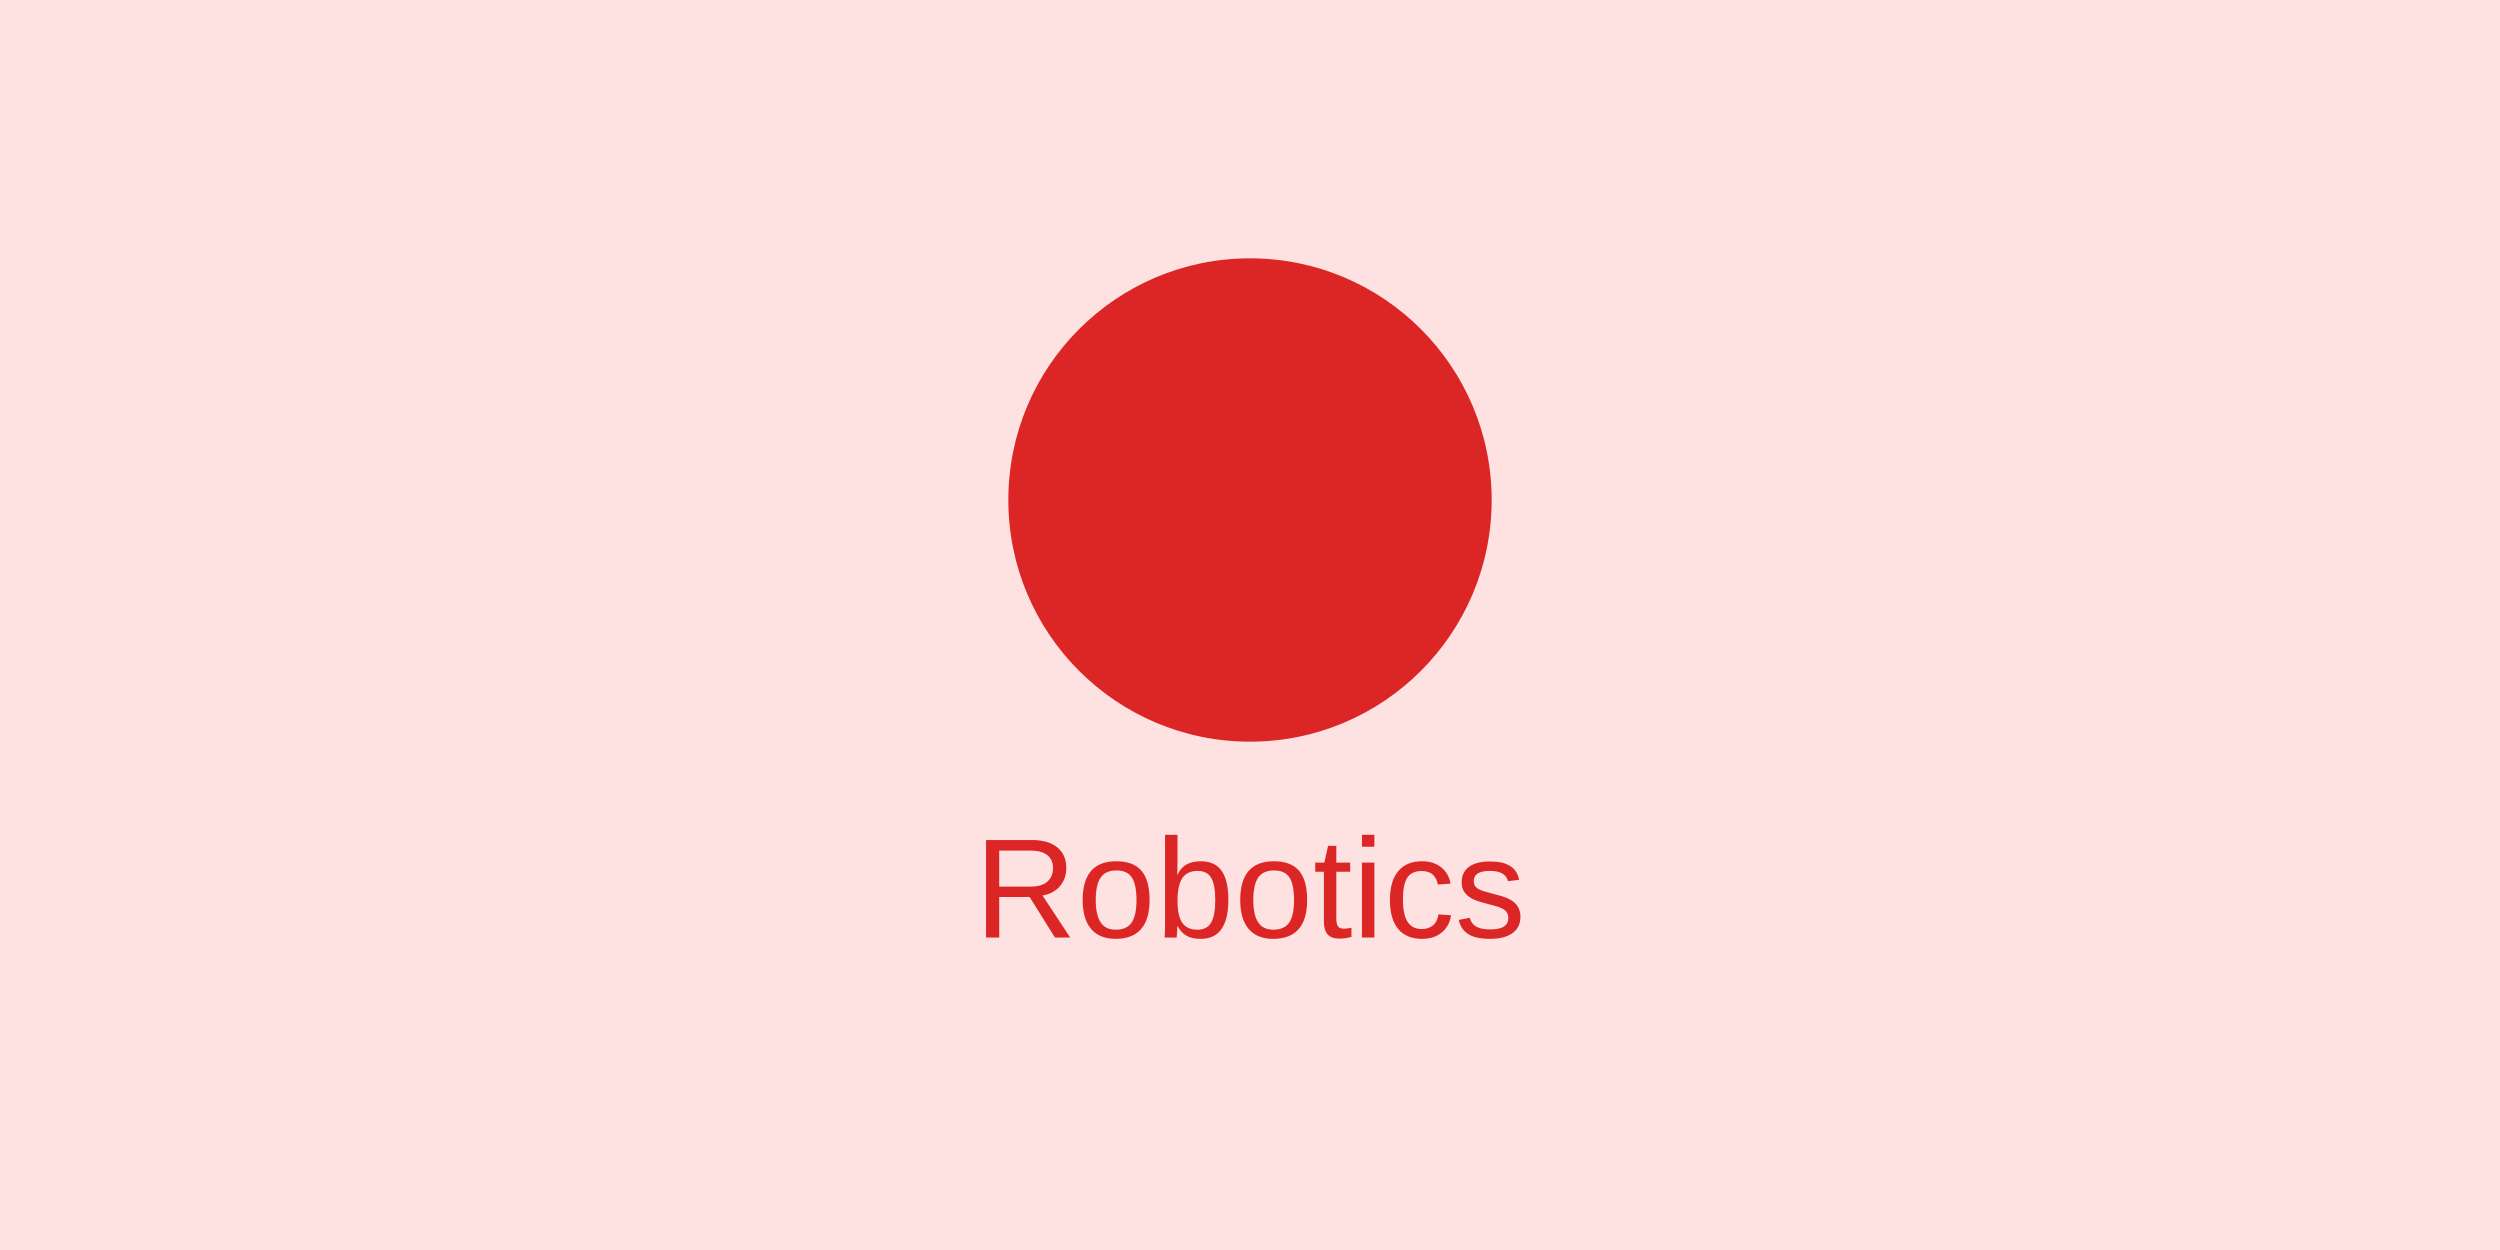
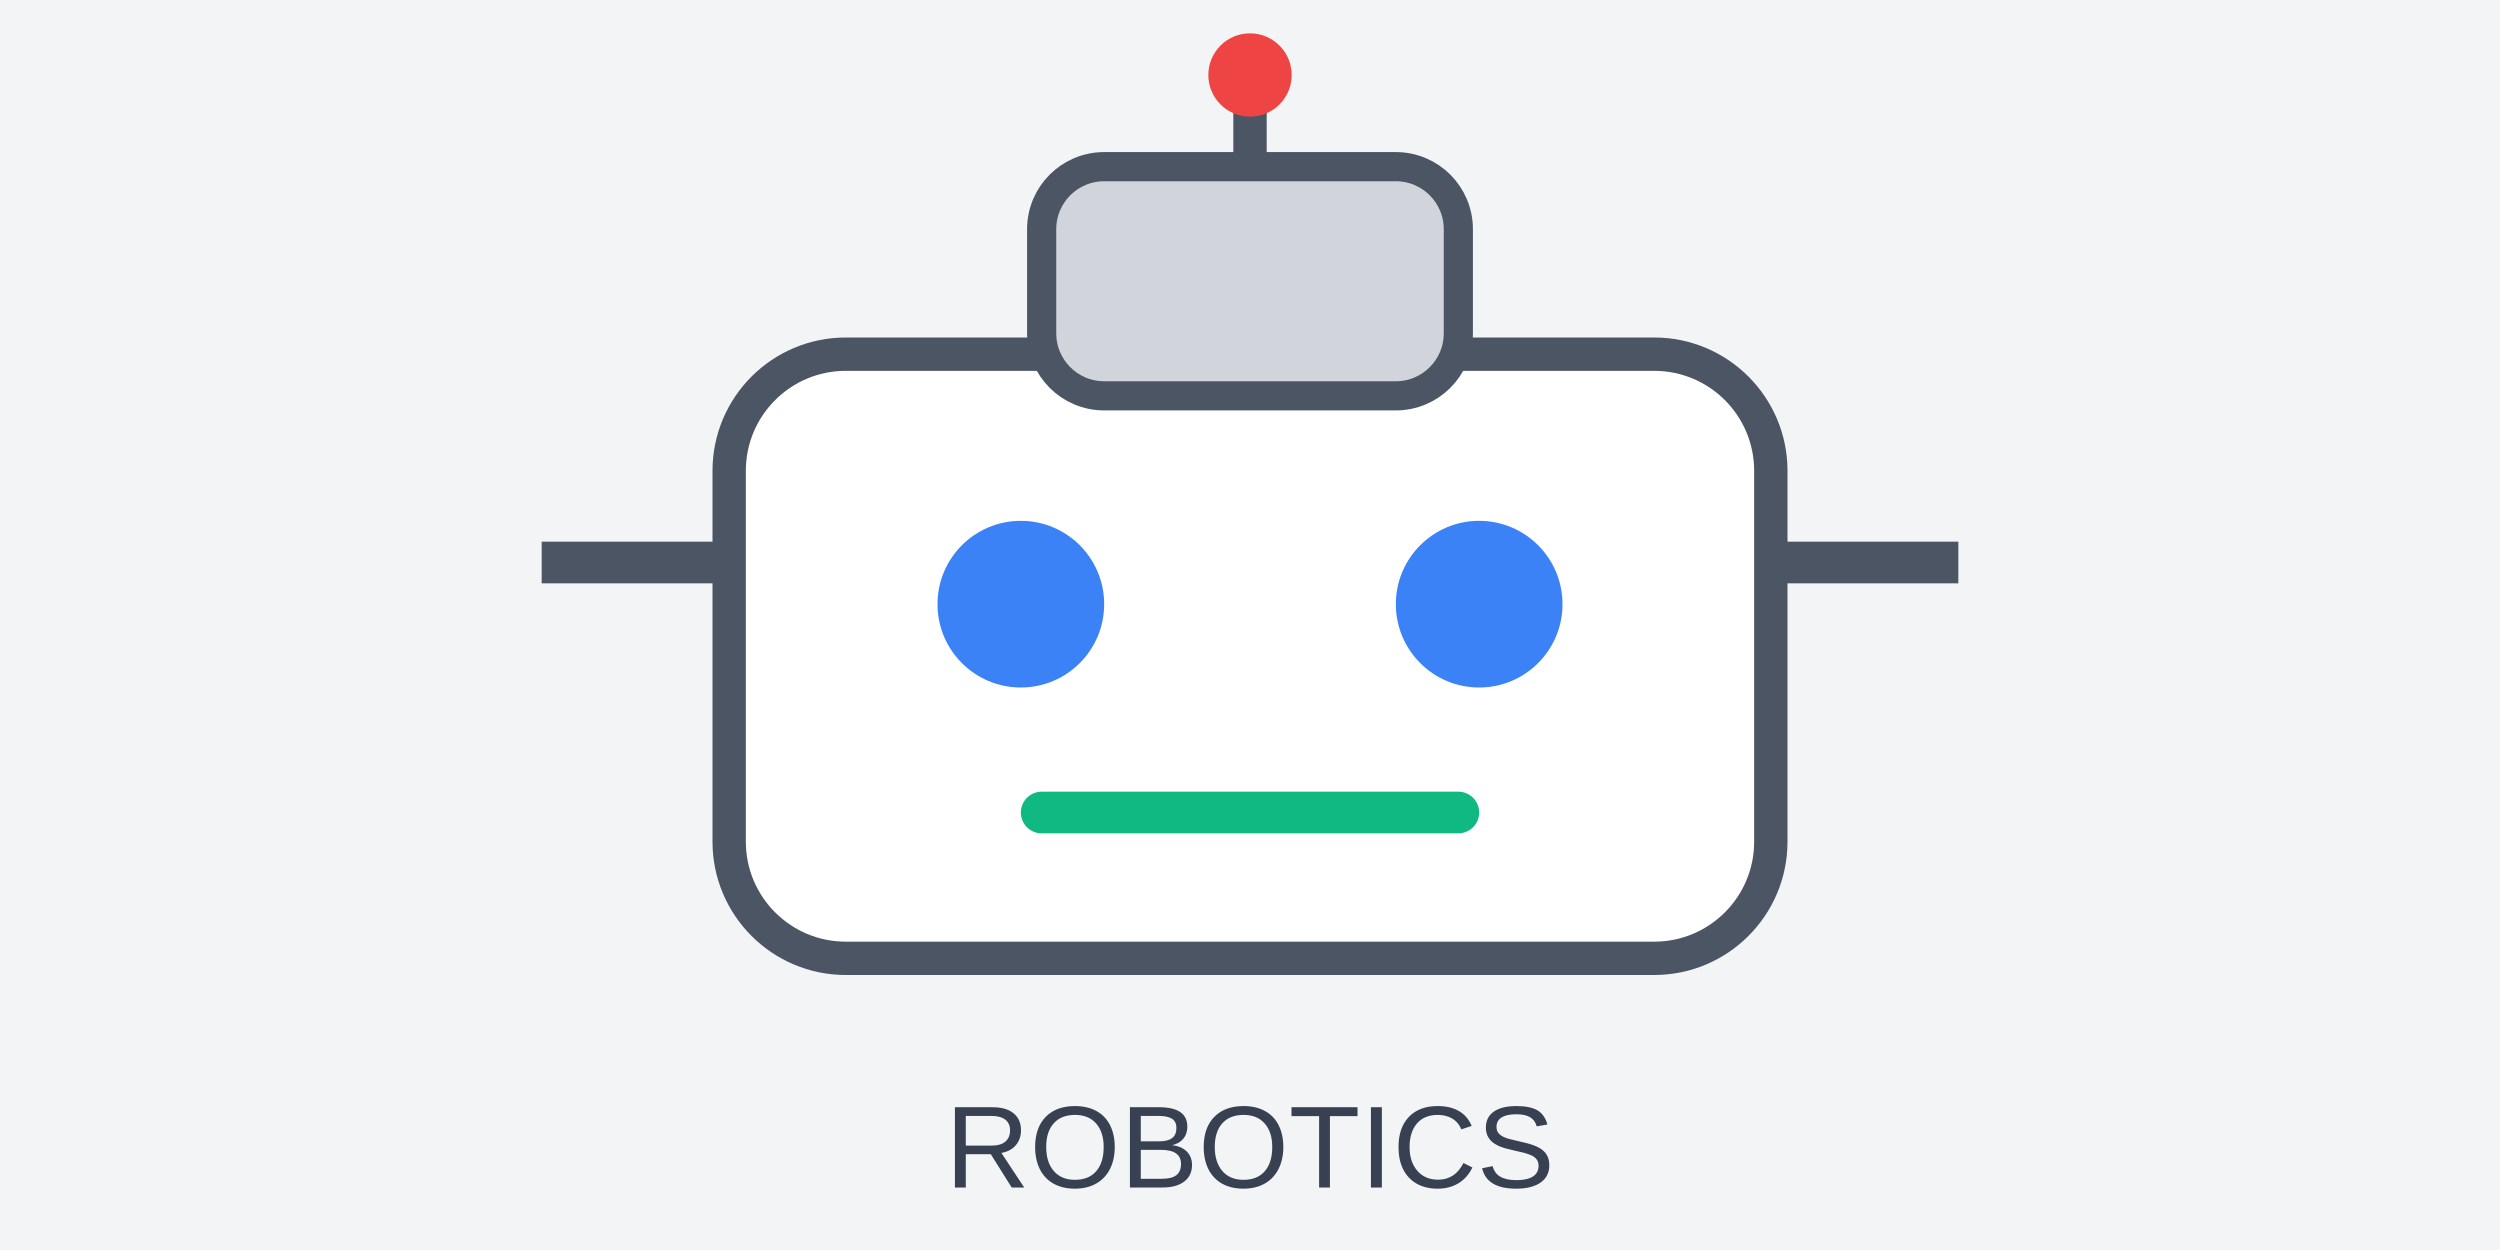
- <svg xmlns="http://www.w3.org/2000/svg" width="600" height="300" viewBox="0 0 600 300">
-   <rect width="600" height="300" fill="#fee2e2" />
-   <circle cx="300" cy="120" r="58" fill="#dc2626" />
-   <text x="300" y="225" text-anchor="middle" font-size="34" font-family="Arial, sans-serif" fill="#dc2626">Robotics</text>
+ <svg xmlns="http://www.w3.org/2000/svg" viewBox="0 0 600 300">
+   <rect width="600" height="300" fill="#f3f4f6" />
+   <rect x="175" y="85" width="250" height="145" rx="28" fill="#fff" stroke="#4b5563" stroke-width="8" />
+   <rect x="250" y="40" width="100" height="55" rx="15" fill="#d1d5db" stroke="#4b5563" stroke-width="7" />
+   <path d="M300 40V20" stroke="#4b5563" stroke-width="8" />
+   <circle cx="300" cy="18" r="10" fill="#ef4444" />
+   <circle cx="245" cy="145" r="20" fill="#3b82f6" />
+   <circle cx="355" cy="145" r="20" fill="#3b82f6" />
+   <path d="M250 195h100" stroke="#10b981" stroke-width="10" stroke-linecap="round" />
+   <path d="M175 135h-45M425 135h45" stroke="#4b5563" stroke-width="10" />
+   <text x="300" y="285" text-anchor="middle" font-family="Arial" font-size="28" fill="#374151">ROBOTICS</text>
</svg>
